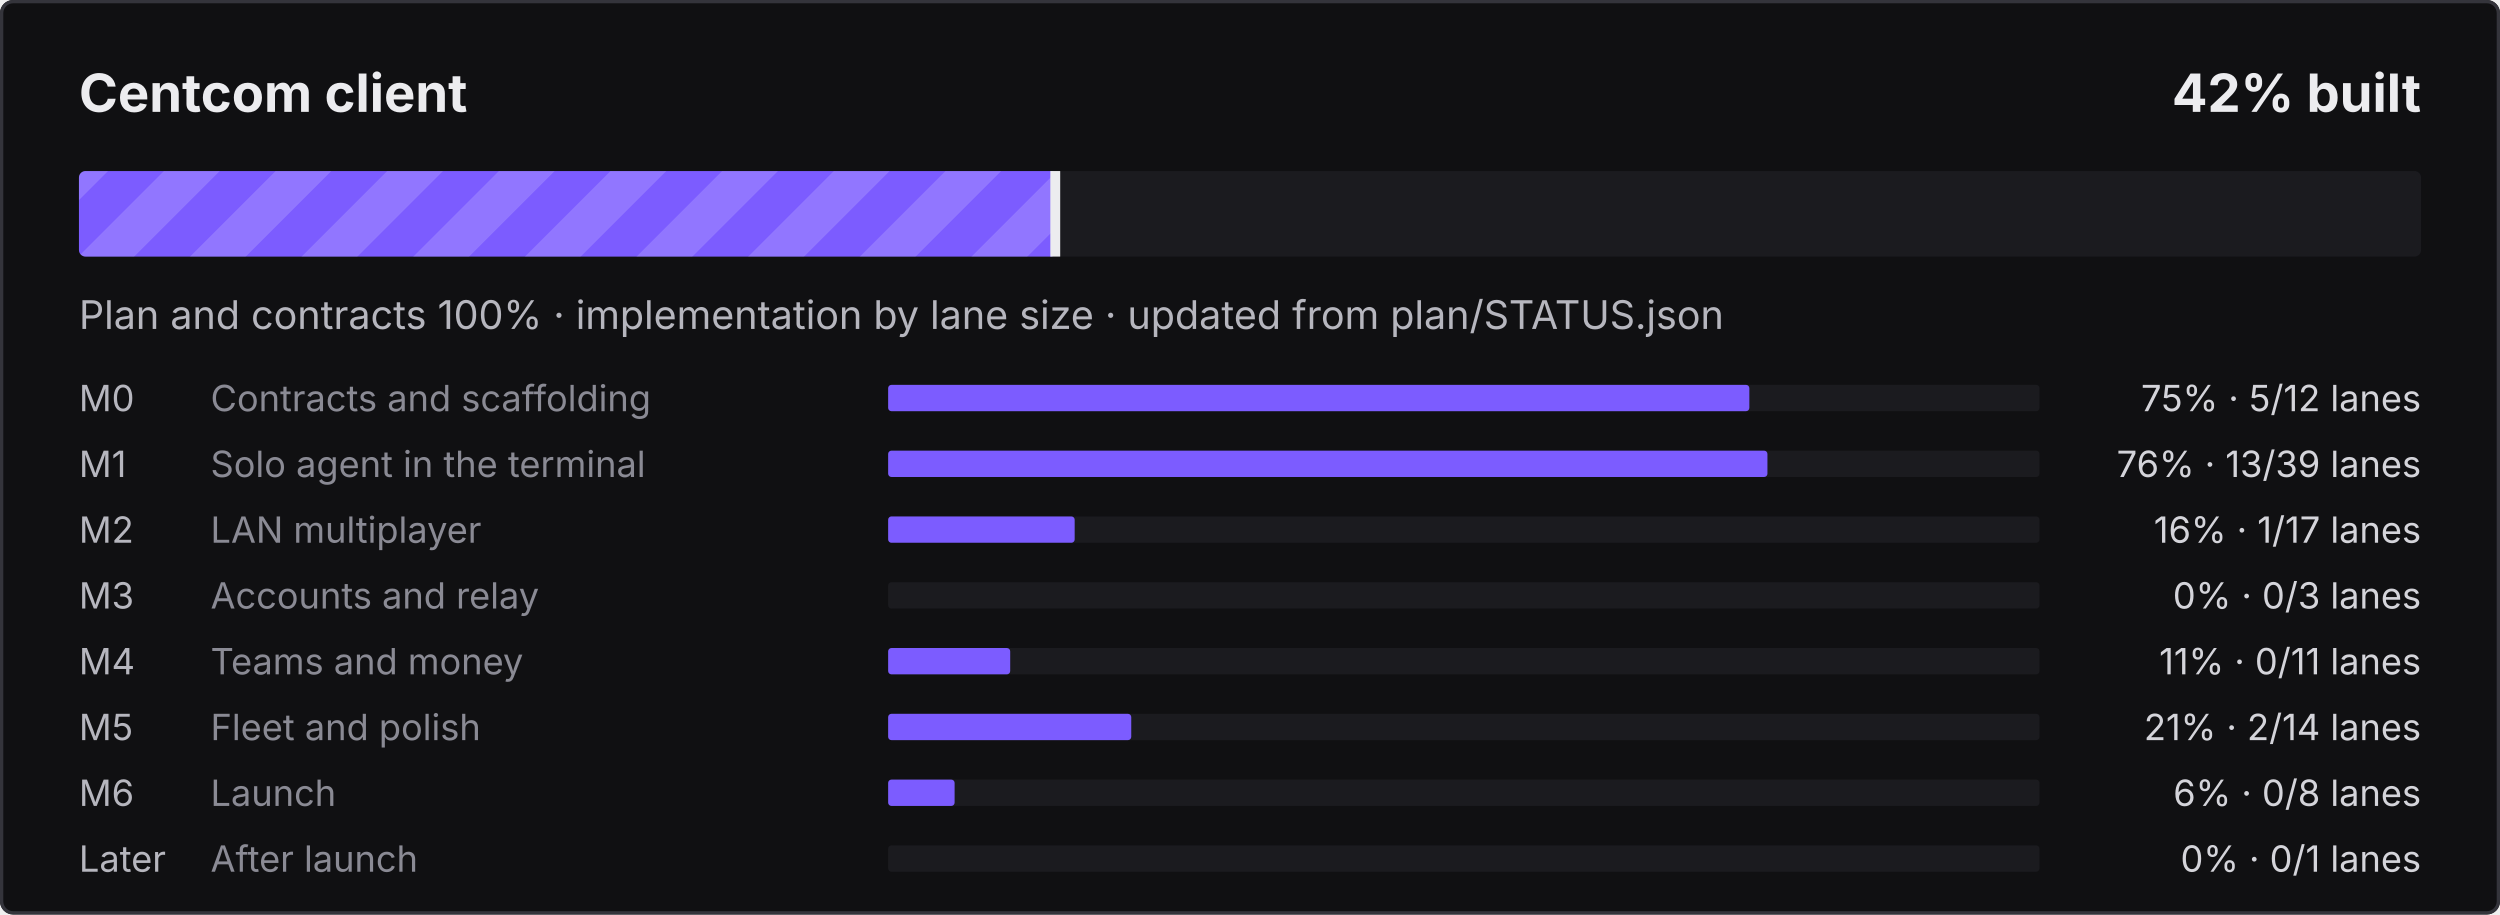
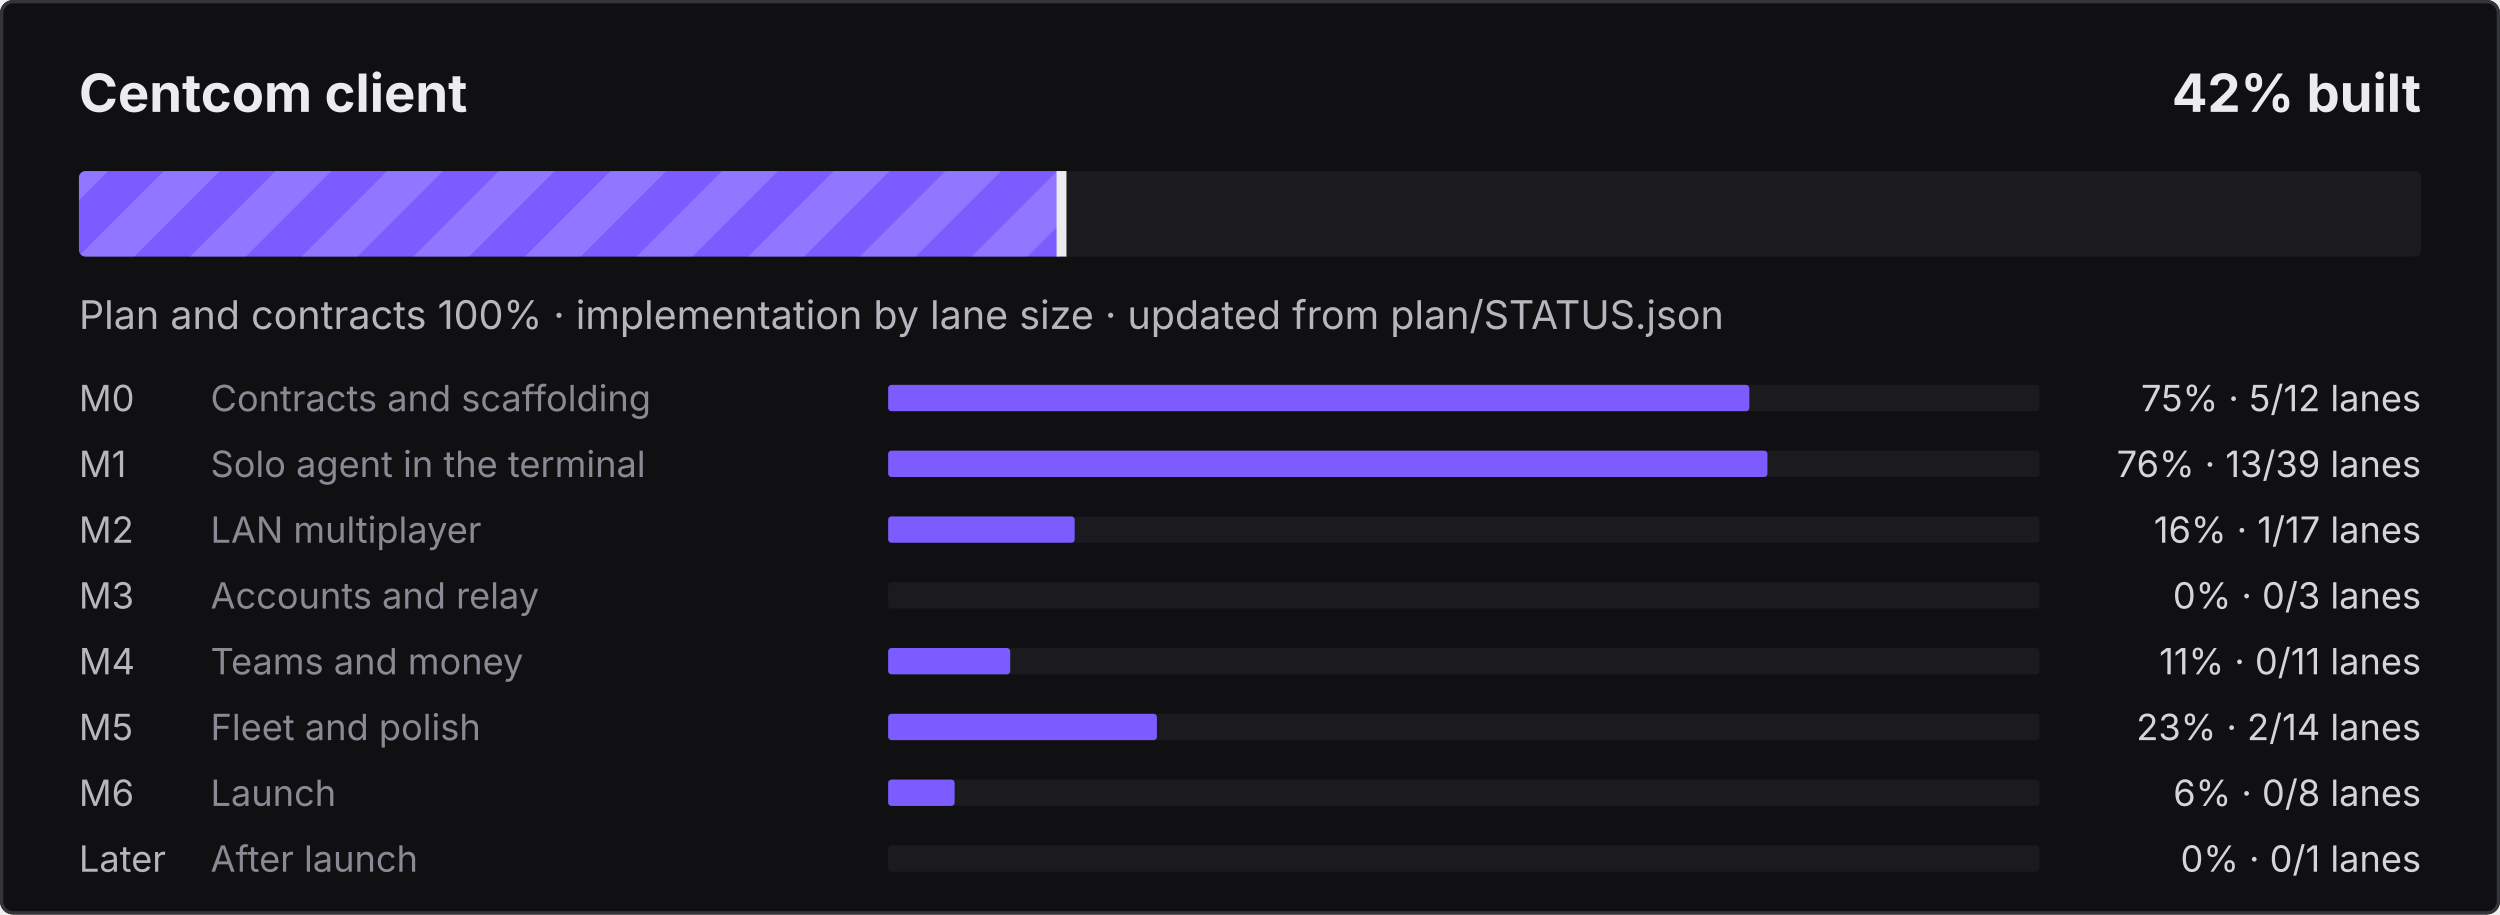
<svg xmlns="http://www.w3.org/2000/svg" width="760" height="278" viewBox="0 0 760 278" role="img" aria-label="Centcom client: 42% built">
  <defs>
    <pattern id="s" width="24" height="24" patternUnits="userSpaceOnUse" patternTransform="rotate(45)">
      <rect width="12" height="24" fill="#fff" fill-opacity=".16" />
    </pattern>
    <clipPath id="c">
      <rect x="24" y="52" width="712" height="26" rx="2" />
    </clipPath>
  </defs>
  <style>@keyframes mv{to{transform:translateX(24px)}}
.st{animation:mv .9s linear infinite}text{font-family:ui-sans-serif,system-ui,-apple-system,"Segoe UI",sans-serif}
@media (prefers-reduced-motion:reduce){.st{animation:none}}</style>
  <rect width="760" height="278" rx="4" fill="#101012" />
  <rect x=".5" y=".5" width="759" height="277" rx="3.5" fill="none" stroke="#34343B" />
  <text x="24" y="34" fill="#ECECEF" font-size="16" font-weight="700">Centcom client</text>
  <text x="736" y="34" fill="#ECECEF" font-size="16" font-weight="700" text-anchor="end">42% built</text>
  <rect x="24" y="52" width="712" height="26" rx="2" fill="#1B1B1F" />
  <clipPath id="cf">
-     <rect x="24" y="52" width="297.3" height="26" rx="2" />
+     <rect x="24" y="52" width="299.2" height="26" rx="2" />
  </clipPath>
  <g clip-path="url(#cf)">
-     <rect x="24" y="52" width="297.3" height="26" fill="#7C5CFF" />
-     <rect x="0" y="52" width="345.3" height="26" fill="url(#s)" class="st" />
+     <rect x="24" y="52" width="299.2" height="26" fill="#7C5CFF" />
+     <rect x="0" y="52" width="347.2" height="26" fill="url(#s)" class="st" />
  </g>
-   <rect x="319.3" y="52" width="3" height="26" fill="#ECECEF" />
+   <rect x="321.2" y="52" width="3" height="26" fill="#ECECEF" />
  <text x="24" y="100" fill="#B6B6BE" font-size="12">Plan and contracts 100% · implementation by lane size · updated from plan/STATUS.json</text>
  <text x="24" y="125" fill="#B6B6BE" font-size="11">M0</text>
  <text x="64" y="125" fill="#8A8A94" font-size="11">Contracts and scaffolding</text>
  <rect x="270" y="117" width="350" height="8" rx="1" fill="#1B1B1F" />
  <rect x="270" y="117" width="261.8" height="8" rx="1" fill="#7C5CFF" />
  <text x="736" y="125" fill="#D4D4DA" font-size="11" text-anchor="end">75% · 5/12 lanes</text>
  <text x="24" y="145" fill="#B6B6BE" font-size="11">M1</text>
  <text x="64" y="145" fill="#8A8A94" font-size="11">Solo agent in the terminal</text>
  <rect x="270" y="137" width="350" height="8" rx="1" fill="#1B1B1F" />
  <rect x="270" y="137" width="267.3" height="8" rx="1" fill="#7C5CFF" />
  <text x="736" y="145" fill="#D4D4DA" font-size="11" text-anchor="end">76% · 13/39 lanes</text>
  <text x="24" y="165" fill="#B6B6BE" font-size="11">M2</text>
  <text x="64" y="165" fill="#8A8A94" font-size="11">LAN multiplayer</text>
  <rect x="270" y="157" width="350" height="8" rx="1" fill="#1B1B1F" />
  <rect x="270" y="157" width="56.7" height="8" rx="1" fill="#7C5CFF" />
  <text x="736" y="165" fill="#D4D4DA" font-size="11" text-anchor="end">16% · 1/17 lanes</text>
  <text x="24" y="185" fill="#B6B6BE" font-size="11">M3</text>
  <text x="64" y="185" fill="#8A8A94" font-size="11">Accounts and relay</text>
  <rect x="270" y="177" width="350" height="8" rx="1" fill="#1B1B1F" />
  <text x="736" y="185" fill="#D4D4DA" font-size="11" text-anchor="end">0% · 0/3 lanes</text>
  <text x="24" y="205" fill="#B6B6BE" font-size="11">M4</text>
  <text x="64" y="205" fill="#8A8A94" font-size="11">Teams and money</text>
  <rect x="270" y="197" width="350" height="8" rx="1" fill="#1B1B1F" />
  <rect x="270" y="197" width="37.1" height="8" rx="1" fill="#7C5CFF" />
  <text x="736" y="205" fill="#D4D4DA" font-size="11" text-anchor="end">11% · 0/11 lanes</text>
  <text x="24" y="225" fill="#B6B6BE" font-size="11">M5</text>
  <text x="64" y="225" fill="#8A8A94" font-size="11">Fleet and polish</text>
  <rect x="270" y="217" width="350" height="8" rx="1" fill="#1B1B1F" />
-   <rect x="270" y="217" width="73.9" height="8" rx="1" fill="#7C5CFF" />
-   <text x="736" y="225" fill="#D4D4DA" font-size="11" text-anchor="end">21% · 2/14 lanes</text>
+   <rect x="270" y="217" width="81.7" height="8" rx="1" fill="#7C5CFF" />
+   <text x="736" y="225" fill="#D4D4DA" font-size="11" text-anchor="end">23% · 2/14 lanes</text>
  <text x="24" y="245" fill="#B6B6BE" font-size="11">M6</text>
  <text x="64" y="245" fill="#8A8A94" font-size="11">Launch</text>
  <rect x="270" y="237" width="350" height="8" rx="1" fill="#1B1B1F" />
  <rect x="270" y="237" width="20.2" height="8" rx="1" fill="#7C5CFF" />
  <text x="736" y="245" fill="#D4D4DA" font-size="11" text-anchor="end">6% · 0/8 lanes</text>
  <text x="24" y="265" fill="#B6B6BE" font-size="11">Later</text>
  <text x="64" y="265" fill="#8A8A94" font-size="11">After launch</text>
  <rect x="270" y="257" width="350" height="8" rx="1" fill="#1B1B1F" />
  <text x="736" y="265" fill="#D4D4DA" font-size="11" text-anchor="end">0% · 0/1 lanes</text>
</svg>
